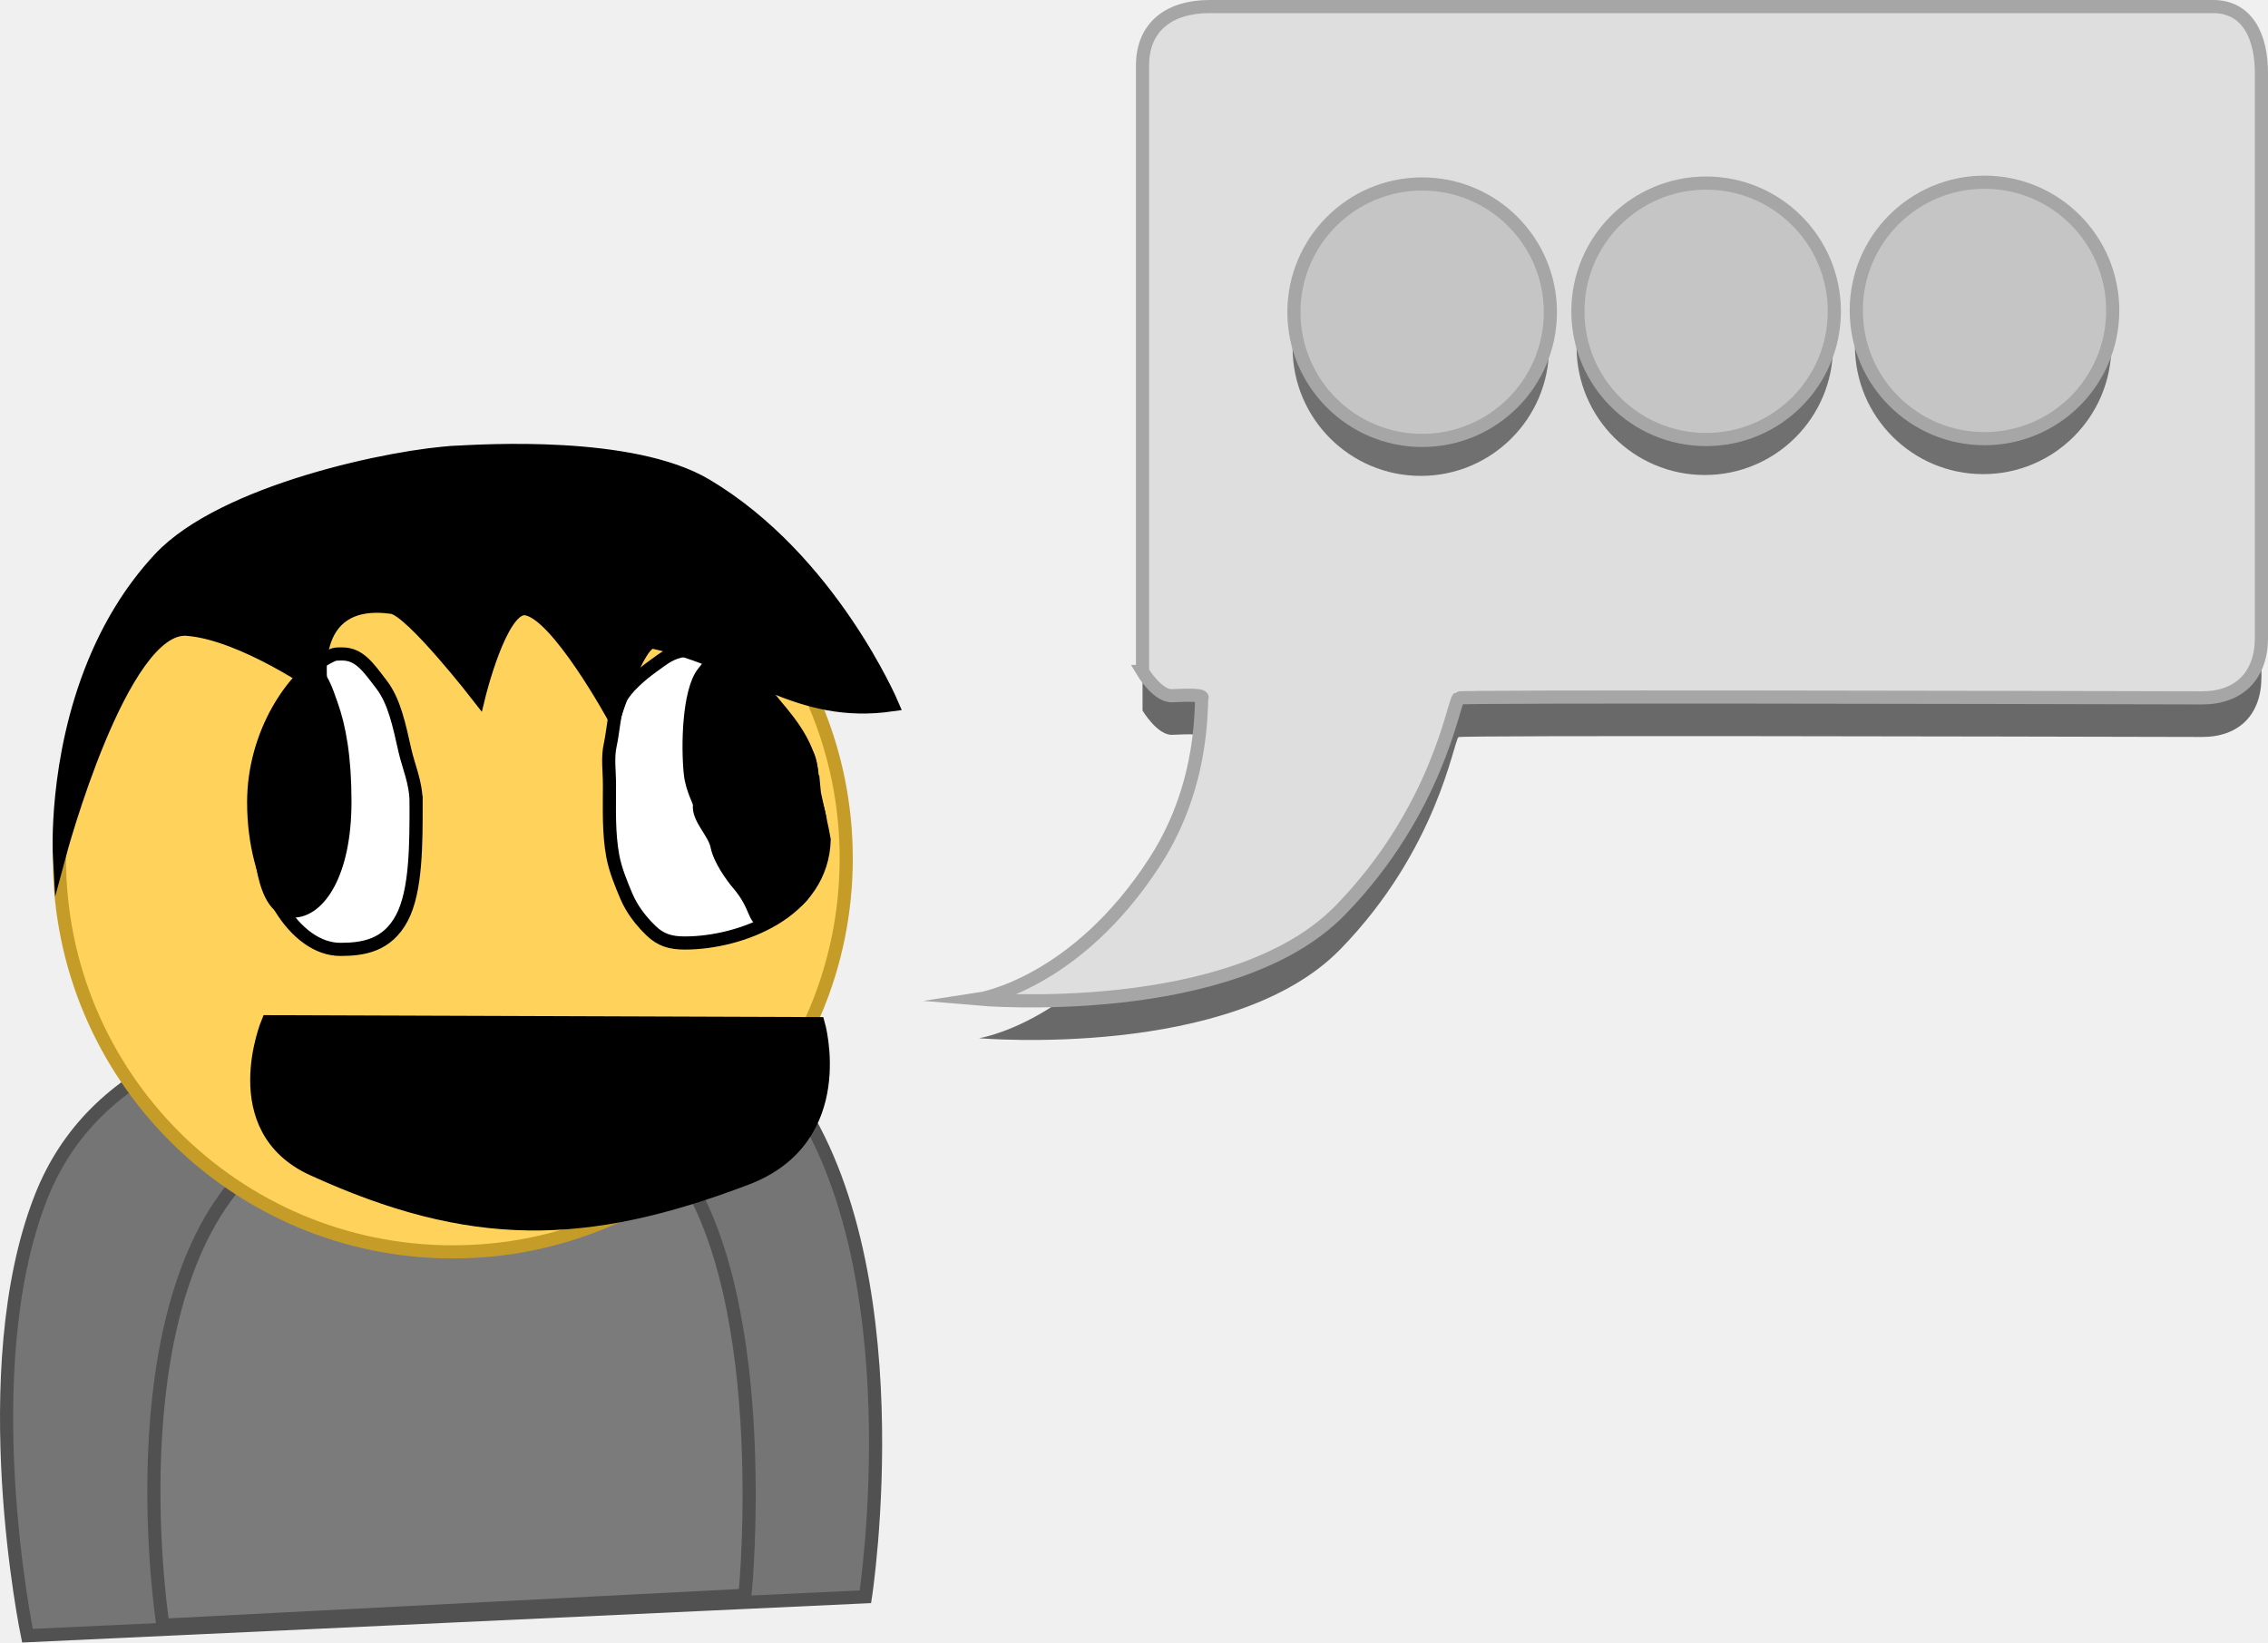
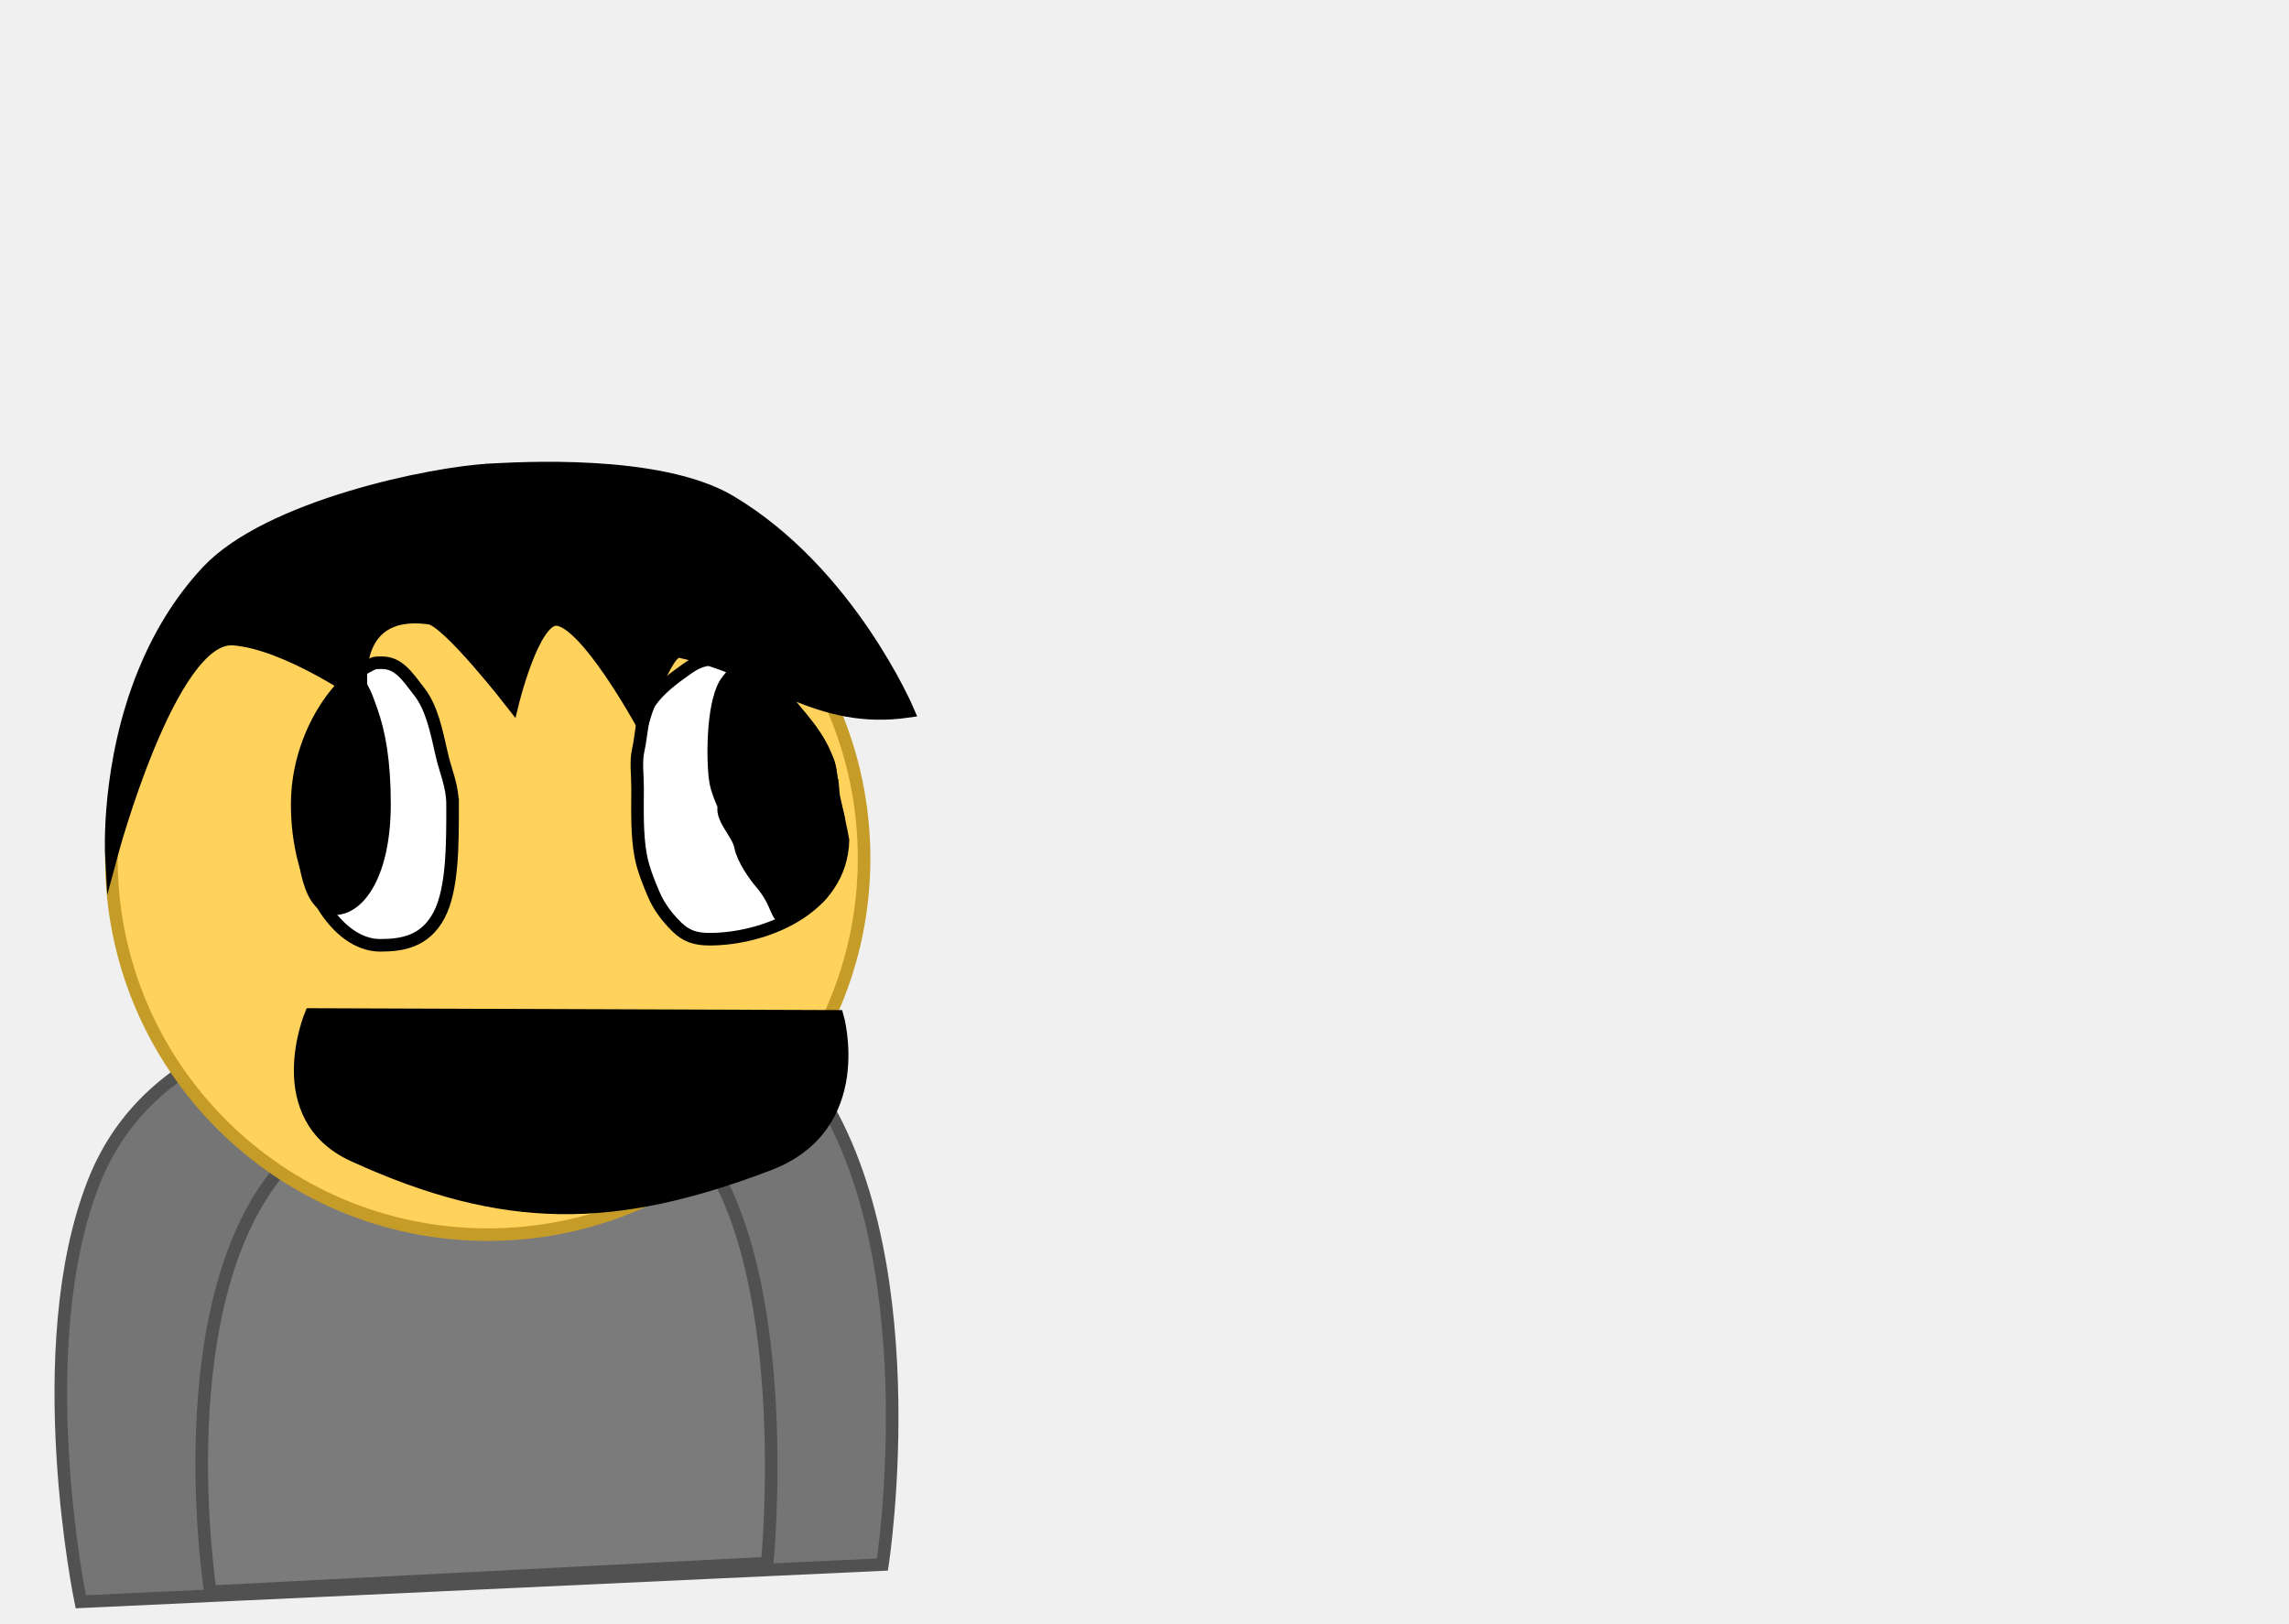
- <svg xmlns="http://www.w3.org/2000/svg" version="1.1" width="258.882" height="187.479" viewBox="0,0,258.882,187.479">
-   <g transform="translate(-188.6953,-60.94292)">
+ <svg xmlns="http://www.w3.org/2000/svg" version="1.1" width="273.105" height="193.694" viewBox="0,0,273.105,193.694">
+   <g transform="translate(-182.1922,-56.50151)">
    <g stroke-miterlimit="10">
      <path d="M191.828,247.643c0,0 -6.283,-30.209 1.555,-50.077c5.91,-14.98 21.739,-20.729 43.714,-22.062c18.475,-1.121 33.884,-0.659 41.349,9.343c14.971,20.057 9.031,58.357 9.031,58.357z" fill="#757575" stroke="#515151" stroke-width="1.5" stroke-linecap="round" />
      <path d="M207.291,246.448c0,0 -5.546,-35.35 9.072,-51.205c5.381,-5.837 15.389,-3.123 26.705,-3.474c9.179,-0.285 17.107,-4.788 21.655,0.466c12.604,14.561 9.011,50.796 9.011,50.796z" fill="#7b7b7b" stroke="#515151" stroke-width="1.5" stroke-linecap="round" />
      <path d="M195.479,158.929c0,-24.8 20.104,-44.904 44.904,-44.904c24.8,0 44.904,20.104 44.904,44.904c0,24.8 -20.104,44.904 -44.904,44.904c-24.8,0 -44.904,-20.104 -44.904,-44.904z" fill="#ffd25b" stroke="#c69c29" stroke-width="1.5" stroke-linecap="butt" />
      <path d="M236.192,152.521c0,4.709 0.025,10.088 -1.622,13.198c-1.682,3.176 -4.437,3.588 -7.024,3.588c-5.12,0 -9.895,-7.27 -9.895,-16.787c0,-7.867 4.503,-14.428 8.378,-16.492c0.813,-0.433 0.838,-0.442 1.725,-0.442c1.977,0 2.976,1.521 4.481,3.481c1.477,1.925 2.014,4.598 2.686,7.567c0.416,1.838 1.27,3.653 1.27,5.887z" fill="#ffffff" stroke="#000000" stroke-width="1.5" stroke-linecap="butt" />
      <path d="M218.137,151.928c0,-6.158 1.366,-8.124 3.069,-10.291c0.589,-0.75 2.302,-3.828 3.042,-3.828c1.112,0 1.657,1.838 2.248,3.48c0.938,2.607 1.571,6.072 1.571,11.157c0,8.289 -3.026,12.488 -5.902,12.488c-2.876,0 -4.028,-4.718 -4.028,-13.007z" fill="#000000" stroke="#000000" stroke-width="1.5" stroke-linecap="butt" />
      <path d="M281.458,150.531c0,0.163 1.318,6.031 1.314,6.193c-0.191,8.391 -9.613,11.854 -15.897,11.854c-1.658,0 -2.757,-0.335 -3.887,-1.422c-0.758,-0.729 -1.576,-1.679 -2.225,-2.789c-0.218,-0.373 -0.417,-0.765 -0.588,-1.172c-0.553,-1.318 -1.237,-2.949 -1.529,-4.518c-0.493,-2.648 -0.383,-5.392 -0.383,-8.146c0,-1.592 -0.239,-3.127 0.09,-4.574c0.338,-1.486 0.443,-3.915 1.109,-5.175c0.759,-1.435 2.475,-2.856 3.653,-3.712c1.543,-1.123 2.158,-1.641 3.729,-1.9c0.702,-0.116 2.206,-0.239 3.016,-0.239c1.777,0 2.28,1.353 3.785,2.314c1.451,0.927 2.274,2.654 3.521,4.124c2.122,2.501 4.29,5.242 4.29,9.163z" fill="#ffffff" stroke="#000000" stroke-width="1.5" stroke-linecap="butt" />
      <path d="M268.982,137.71c0.589,-0.75 1.191,-1.234 1.931,-1.234c0.153,0 2.31,1.073 2.443,1.137c0.834,0.404 5.406,5.522 5.916,6.938c0.938,2.607 2.127,1.255 2.127,6.339c0,0.158 0.902,3.28 0.899,3.435c-0.027,1.91 -0.224,3.947 -0.577,5.489c-0.469,2.051 -1.213,3.396 -2.195,4.062c-1.362,0.923 -1.325,1.504 -2.572,1.504c-0.075,0 -0.91,0.737 -0.979,0.729c-1.308,-0.149 -0.823,-1.703 -2.987,-4.24c-0.757,-0.887 -2.142,-2.818 -2.449,-4.356c-0.314,-1.574 -2.211,-3.178 -1.996,-4.726c0.041,-0.298 -0.856,-1.762 -1.043,-3.505c-0.329,-3.062 -0.221,-9.406 1.482,-11.573z" fill="#000000" stroke="#000000" stroke-width="1.5" stroke-linecap="butt" />
      <path d="M273.897,195.451c-18.409,7.009 -31.483,7.176 -49.509,-1.061c-10.217,-4.669 -5.105,-16.826 -5.105,-16.826l62.822,0.222c0,0 3.78,13.101 -8.207,17.665z" fill="#000000" stroke="#000000" stroke-width="1.5" stroke-linecap="round" />
      <path d="M240.748,112.565c2.913,-0.141 20.075,-1.277 28.548,3.762c14.241,8.471 21.258,25.061 21.258,25.061c-10.902,1.578 -16.529,-4.761 -27.283,-7.147c-1.669,-0.37 -4.476,8.622 -4.476,8.622c0,0 -6.626,-12.15 -10.164,-12.442c-2.804,-0.231 -5.298,10.073 -5.298,10.073c0,0 -7.69,-9.928 -9.911,-10.232c-10.061,-1.379 -8.008,9.319 -8.008,9.319c0,0 -8.916,-6.31 -15.371,-6.814c-7.5,-0.585 -14.565,25.798 -14.565,25.798c0,0 -0.606,-10.82 3.945,-21.915c1.691,-4.122 4.093,-8.283 7.503,-11.94c7.243,-7.77 26.845,-11.807 33.822,-12.144z" fill="#000000" stroke="#000000" stroke-width="1.5" stroke-linecap="round" />
-       <path d="M319.11,142.044c0,-6.79 0,-51.878 0,-69.162c0,-4.498 3.139,-6.726 7.638,-6.726c24.867,0 102.6,0 114.563,0c4.011,0 5.516,3.563 5.516,7.575c0,9.243 0,48.478 0,64.495c0,4.263 -2.525,6.845 -6.788,6.835c-22.611,-0.052 -84.626,-0.2 -84.863,0.016c-0.589,0.539 -2.377,12.794 -13.473,24.202c-12.324,12.67 -41.263,10.167 -41.263,10.167c0,0 11.047,-1.667 20.124,-15.767c5.808,-9.022 5.119,-18.229 5.334,-18.602c0.213,-0.368 -1.584,-0.358 -3.382,-0.261c-1.703,0.092 -3.407,-2.772 -3.407,-2.772z" fill-opacity="0.561" fill="#000000" stroke="none" stroke-width="0" stroke-linecap="butt" />
-       <path d="M319.11,137.581c0,-6.79 0,-51.878 0,-69.162c0,-4.498 3.139,-6.726 7.638,-6.726c24.867,0 102.6,0 114.563,0c4.011,0 5.516,3.563 5.516,7.575c0,9.243 0,48.478 0,64.495c0,4.263 -2.525,6.845 -6.788,6.835c-22.611,-0.052 -84.626,-0.2 -84.863,0.016c-0.589,0.539 -2.377,12.794 -13.473,24.202c-12.324,12.67 -41.263,10.167 -41.263,10.167c0,0 11.047,-1.667 20.124,-15.767c5.808,-9.022 5.119,-18.229 5.334,-18.602c0.213,-0.368 -1.584,-0.358 -3.382,-0.261c-1.703,0.092 -3.407,-2.772 -3.407,-2.772z" fill="#dedede" stroke="#a6a6a6" stroke-width="1.5" stroke-linecap="butt" />
-       <g stroke-linecap="butt">
-         <path d="M336.238,100.626c0,-8.084 6.553,-14.636 14.636,-14.636c8.084,0 14.636,6.553 14.636,14.636c0,8.084 -6.553,14.636 -14.636,14.636c-8.084,0 -14.636,-6.553 -14.636,-14.636z" fill-opacity="0.494" fill="#000000" stroke="none" stroke-width="0" />
-         <path d="M336.392,96.577c0,-8.084 6.553,-14.636 14.636,-14.636c8.084,0 14.636,6.553 14.636,14.636c0,8.084 -6.553,14.636 -14.636,14.636c-8.084,0 -14.636,-6.553 -14.636,-14.636z" fill="#c5c5c5" stroke="#a6a6a6" stroke-width="1.5" />
-       </g>
-       <g stroke-linecap="butt">
-         <path d="M368.652,100.525c0,-8.084 6.553,-14.636 14.636,-14.636c8.084,0 14.636,6.553 14.636,14.636c0,8.084 -6.553,14.636 -14.636,14.636c-8.084,0 -14.636,-6.553 -14.636,-14.636z" fill-opacity="0.494" fill="#000000" stroke="none" stroke-width="0" />
-         <path d="M368.805,96.476c0,-8.084 6.553,-14.636 14.636,-14.636c8.084,0 14.636,6.553 14.636,14.636c0,8.084 -6.553,14.636 -14.636,14.636c-8.084,0 -14.636,-6.553 -14.636,-14.636z" fill="#c5c5c5" stroke="#a6a6a6" stroke-width="1.5" />
-       </g>
-       <g stroke-linecap="butt">
-         <path d="M400.428,100.425c0,-8.084 6.553,-14.636 14.636,-14.636c8.084,0 14.636,6.553 14.636,14.636c0,8.084 -6.553,14.636 -14.636,14.636c-8.084,0 -14.636,-6.553 -14.636,-14.636z" fill-opacity="0.494" fill="#000000" stroke="none" stroke-width="0" />
-         <path d="M400.581,96.376c0,-8.084 6.553,-14.636 14.636,-14.636c8.084,0 14.636,6.553 14.636,14.636c0,8.084 -6.553,14.636 -14.636,14.636c-8.084,0 -14.636,-6.553 -14.636,-14.636z" fill="#c5c5c5" stroke="#a6a6a6" stroke-width="1.5" />
-       </g>
+       <path d="M182.192,250.195v-193.694h273.105v193.694z" fill="none" stroke="none" stroke-width="0" stroke-linecap="butt" />
    </g>
  </g>
</svg>
